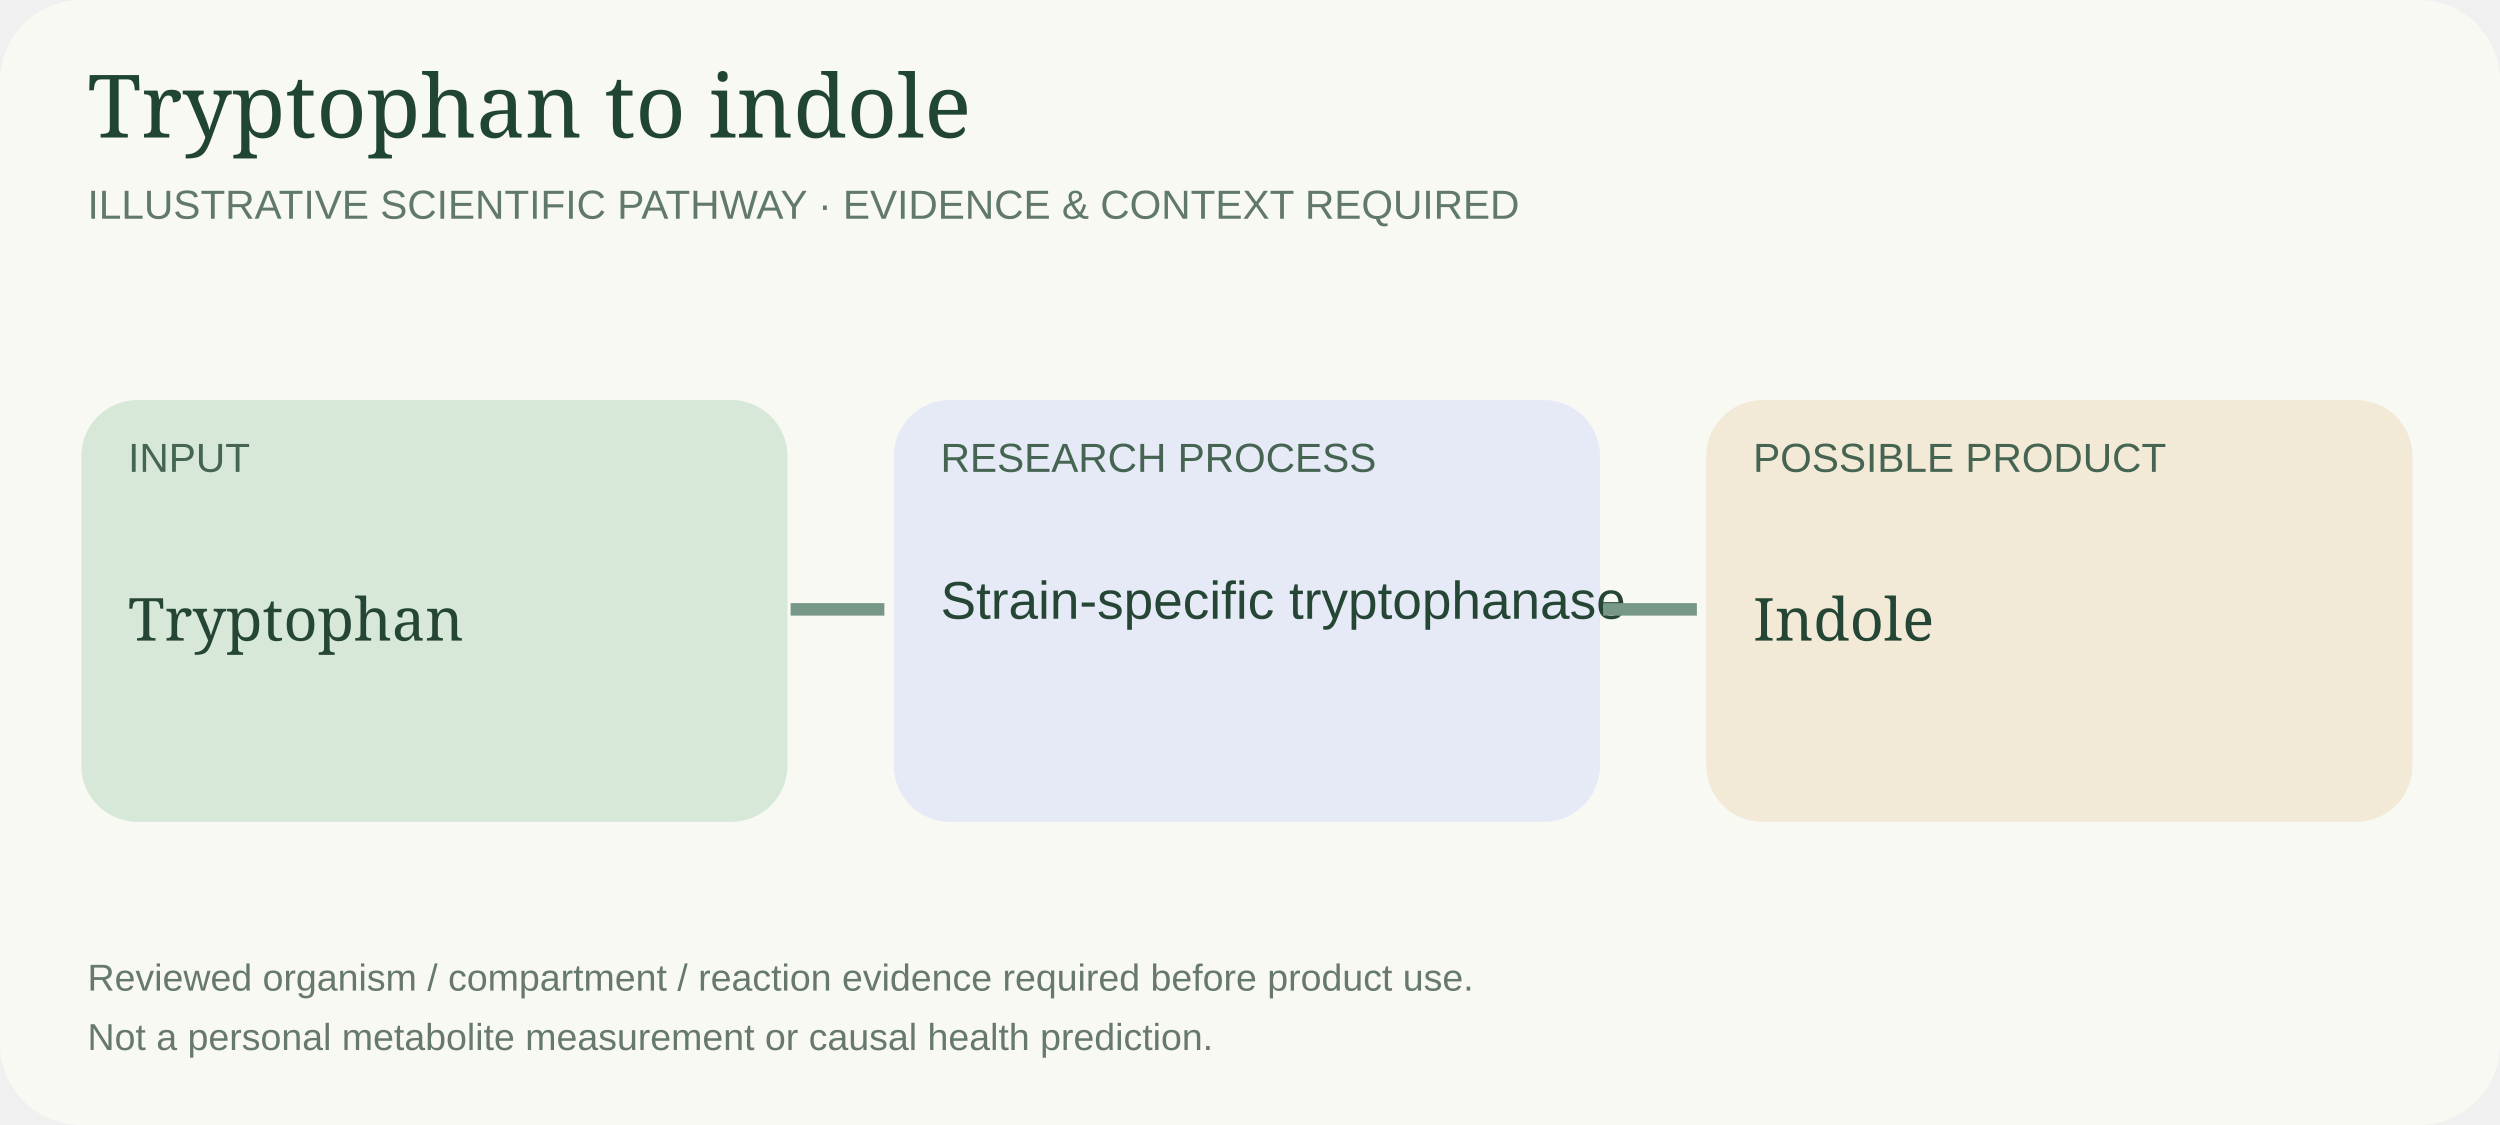
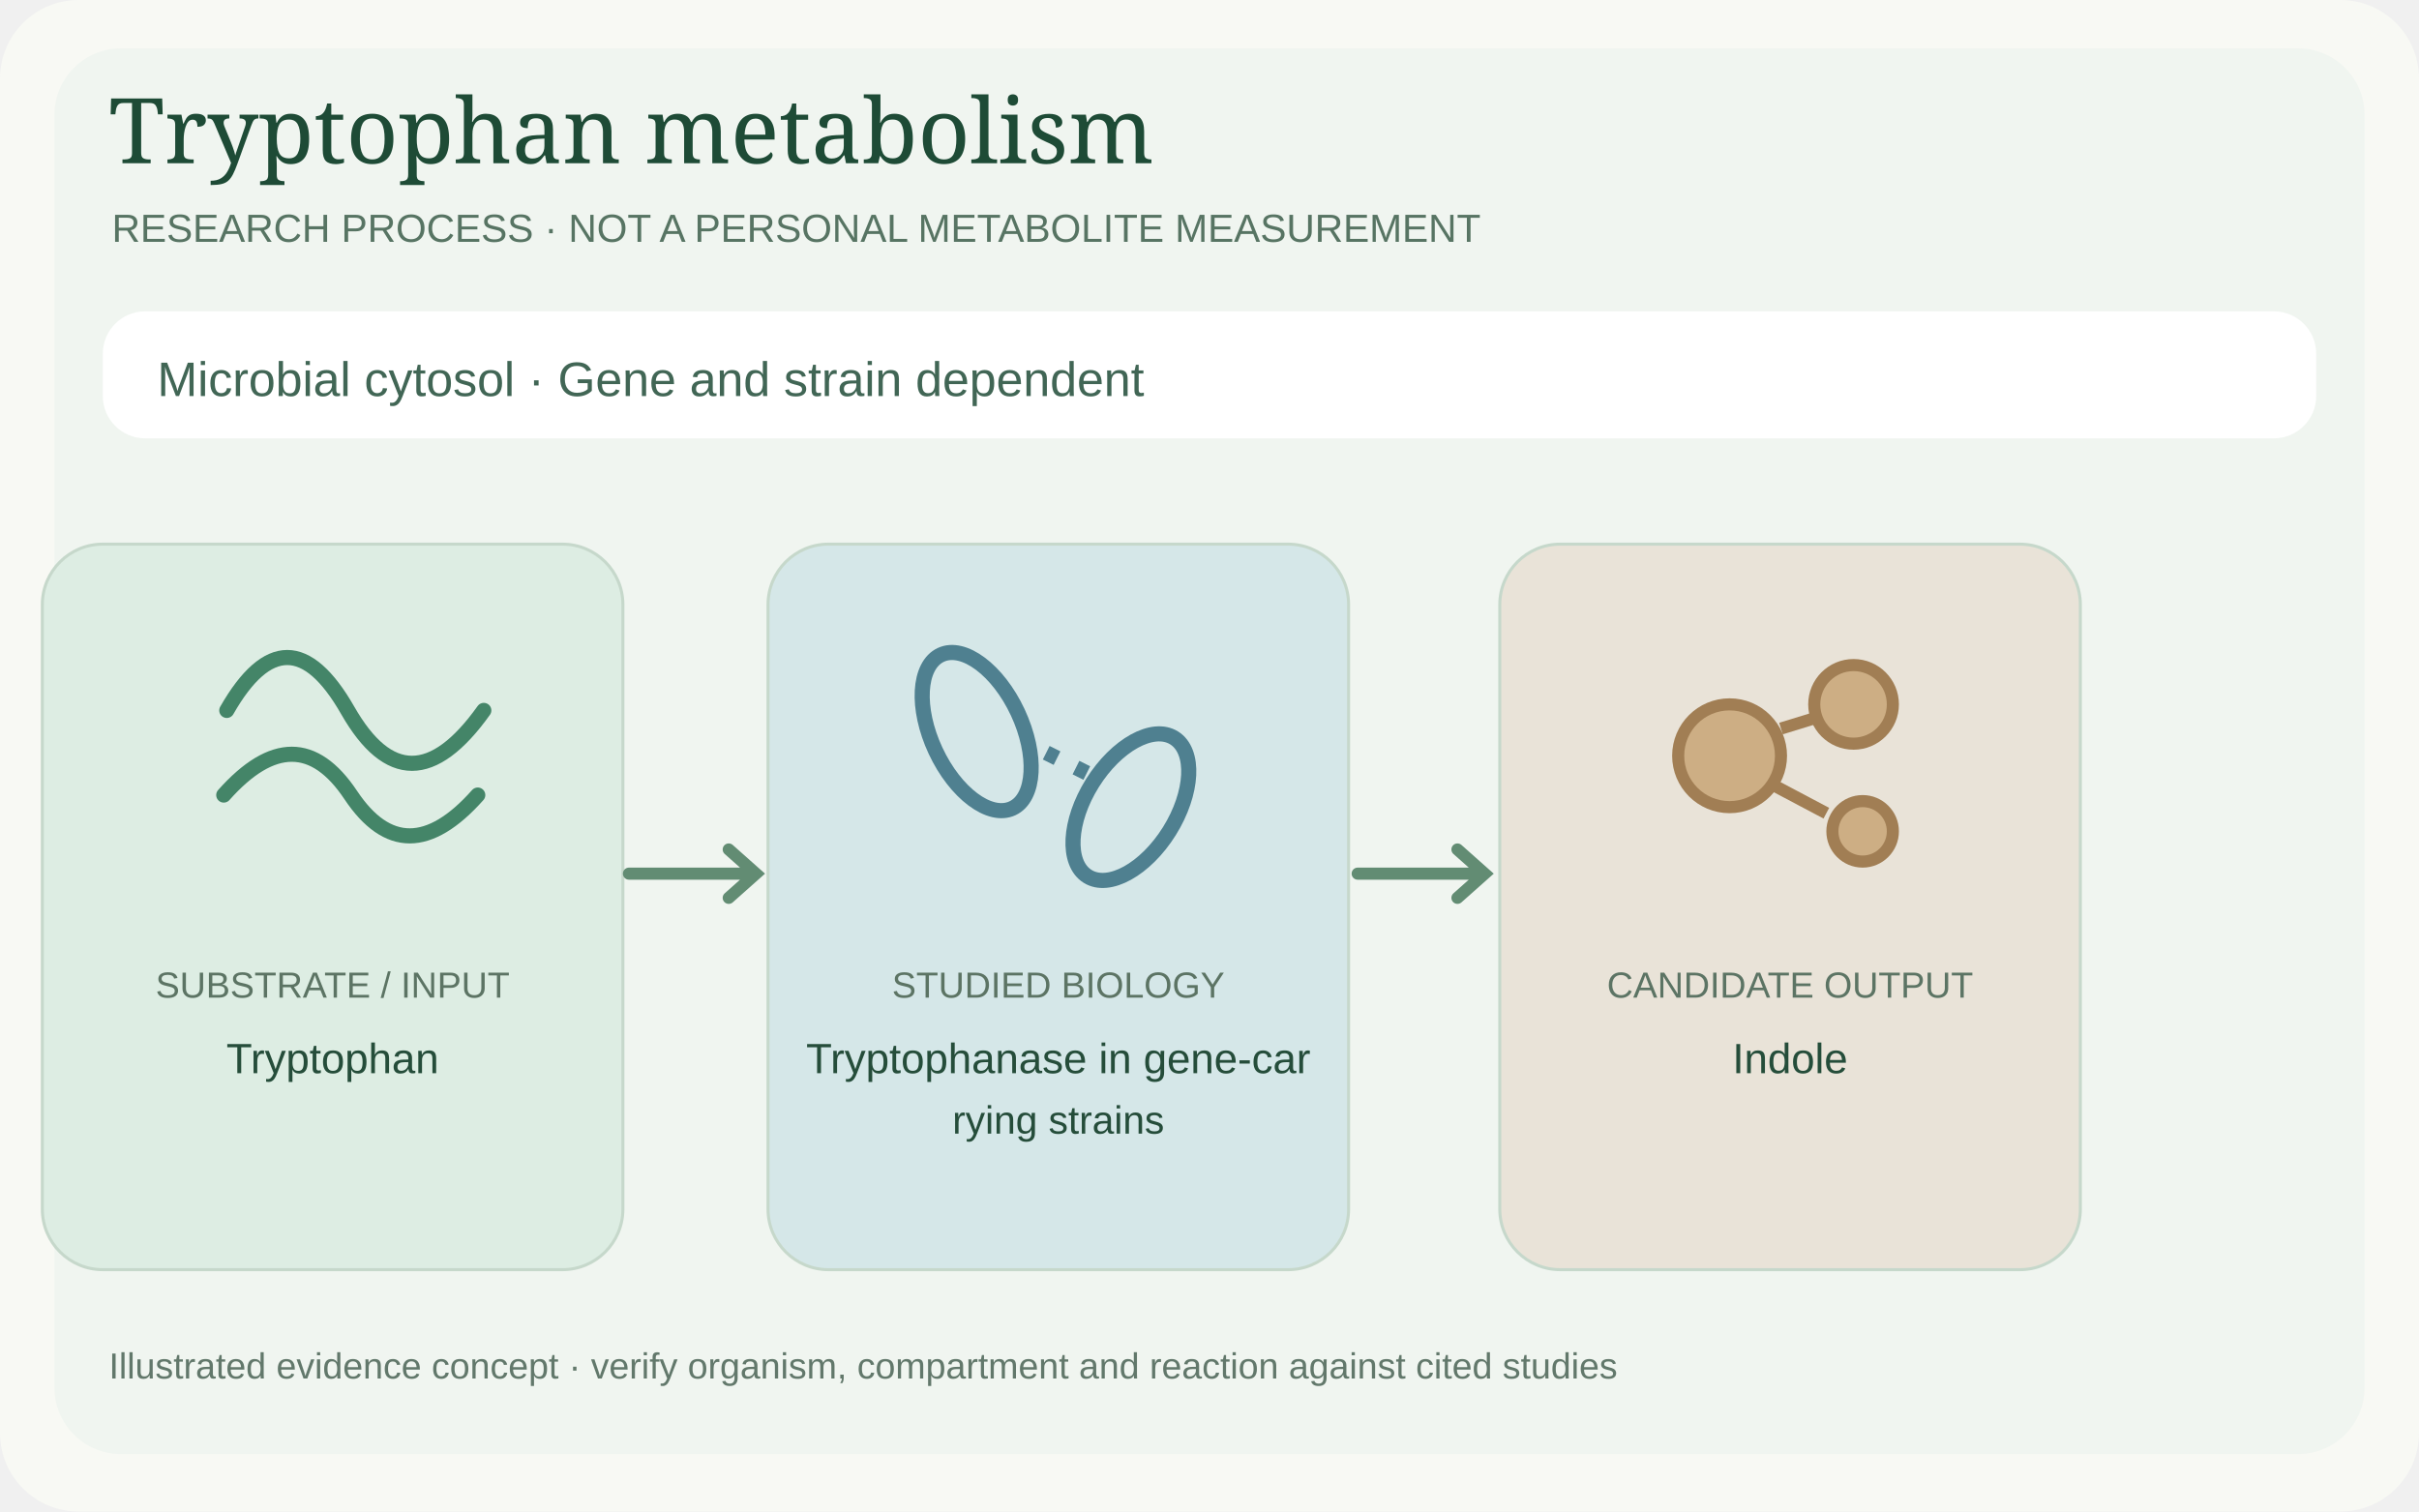
- <svg xmlns="http://www.w3.org/2000/svg" viewBox="0 0 800 360" role="img" aria-label="Conceptual research pathway: Tryptophan to indole. Tryptophan to Strain-specific tryptophanase to Indole. This does not imply a personal measured pathway.">
-   <rect width="800" height="360" rx="26" fill="#F9F9F4" />
-   <text x="28" y="44" font-size="28" fill="#204633" font-family="Georgia">Tryptophan to indole</text>
-   <text x="28" y="70" font-size="13" fill="#60796B" font-family="Arial">ILLUSTRATIVE SCIENTIFIC PATHWAY · EVIDENCE &amp; CONTEXT REQUIRED</text>
-   <rect x="26" y="128" width="226" height="135" rx="18" fill="#D7E8D9" />
-   <text x="41" y="151" font-size="13" font-family="Arial" fill="#456451">INPUT</text>
-   <text x="41" y="205" font-size="19" font-family="Georgia" fill="#254635">Tryptophan</text>
-   <rect x="286" y="128" width="226" height="135" rx="18" fill="#E6EAF6" />
-   <text x="301" y="151" font-size="13" font-family="Arial" fill="#456451">RESEARCH PROCESS</text>
-   <text x="301" y="198" font-size="17" font-family="Arial" fill="#254635">Strain-specific tryptophanase</text>
-   <rect x="546" y="128" width="226" height="135" rx="18" fill="#F3E9D7" />
-   <text x="561" y="151" font-size="13" font-family="Arial" fill="#456451">POSSIBLE PRODUCT</text>
-   <text x="561" y="205" font-size="19" font-family="Georgia" fill="#254635">Indole</text>
-   <path d="M253 195H283M513 195H543" stroke="#779888" stroke-width="4" />
-   <text x="28" y="317" font-family="Arial" font-size="12" fill="#67796D">Reviewed organism / compartment / reaction evidence required before product use.</text>
-   <text x="28" y="336" font-family="Arial" font-size="12" fill="#67796D">Not a personal metabolite measurement or causal health prediction.</text>
+ <svg xmlns="http://www.w3.org/2000/svg" viewBox="0 0 800 500" role="img" aria-label="Illustrated conceptual research pathway Tryptophan metabolism. Tryptophan through Tryptophanase in gene-carrying strains to Indole. Not measured in your sample.">
+   <rect width="800" height="500" rx="26" fill="#F8F9F4" />
+   <rect x="18" y="16" width="764" height="465" rx="22" fill="#F0F5F0" />
+   <text x="36" y="54" font-family="Georgia,serif" font-size="30" fill="#1E4B36">Tryptophan metabolism</text>
+   <text x="37" y="80" font-family="Arial" font-size="13" fill="#577463">RESEARCH PROCESS · NOT A PERSONAL METABOLITE MEASUREMENT</text>
+   <rect x="34" y="103" rx="14" width="732" height="42" fill="#FFFFFF" />
+   <text x="52" y="131" font-family="Arial" font-size="16" fill="#416655">Microbial cytosol  ·  Gene and strain dependent</text>
+   <rect x="14" y="180" width="192" height="240" rx="20" fill="#DDEDE3" stroke="#C6D8CB" />
+   <g transform="translate(110 250)">
+     <g stroke="#448568" fill="none" stroke-width="5" stroke-linecap="round">
+       <path d="M-35 -15q20-35 40 0t45 0M-36 13q24-27 42 0t42 0" />
+     </g>
+   </g>
+   <text x="110" y="330" font-family="Arial" font-size="12" text-anchor="middle" fill="#5C7464">SUBSTRATE / INPUT</text>
+   <text x="110" y="355" font-family="Arial" font-size="14" text-anchor="middle" fill="#254D3A">Tryptophan</text>
+   <rect x="254" y="180" width="192" height="240" rx="20" fill="#D5E7E8" stroke="#C6D8CB" />
+   <g transform="translate(350 250)">
+     <g stroke="#4F8090" stroke-width="5" fill="none">
+       <ellipse cx="-27" cy="-8" rx="15" ry="28" transform="rotate(-25 -27 -8)" />
+       <ellipse cx="24" cy="17" rx="15" ry="27" transform="rotate(32 24 17)" />
+       <path d="M-4 -1l16 8" stroke-dasharray="4 7" />
+     </g>
+   </g>
+   <text x="350" y="330" font-family="Arial" font-size="12" text-anchor="middle" fill="#5C7464">STUDIED BIOLOGY</text>
+   <text x="350" y="355" font-family="Arial" font-size="14" text-anchor="middle" fill="#254D3A">Tryptophanase in gene-car</text>
+   <text x="350" y="375" font-family="Arial" font-size="13" text-anchor="middle" fill="#254D3A">rying strains</text>
+   <rect x="496" y="180" width="192" height="240" rx="20" fill="#E9E3D8" stroke="#C6D8CB" />
+   <g transform="translate(592 250)">
+     <g stroke="#A17E54" stroke-width="4" fill="#CDAE84">
+       <circle cx="-20" cy="0" r="17" />
+       <circle cx="21" cy="-17" r="13" />
+       <circle cx="24" cy="25" r="10" />
+       <path d="M-3 -9L10 -13M-5 10L12 19" />
+     </g>
+   </g>
+   <text x="592" y="330" font-family="Arial" font-size="12" text-anchor="middle" fill="#5C7464">CANDIDATE OUTPUT</text>
+   <text x="592" y="355" font-family="Arial" font-size="14" text-anchor="middle" fill="#254D3A">Indole</text>
+   <g fill="none" stroke="#628C73" stroke-width="4" stroke-linecap="round">
+     <path d="M208 289h42m-9-8 9 8-9 8M449 289h42m-9-8 9 8-9 8" />
+   </g>
+   <text x="36" y="456" font-family="Arial" font-size="12" fill="#62786B">Illustrated evidence concept · verify organism, compartment and reaction against cited studies</text>
</svg>
